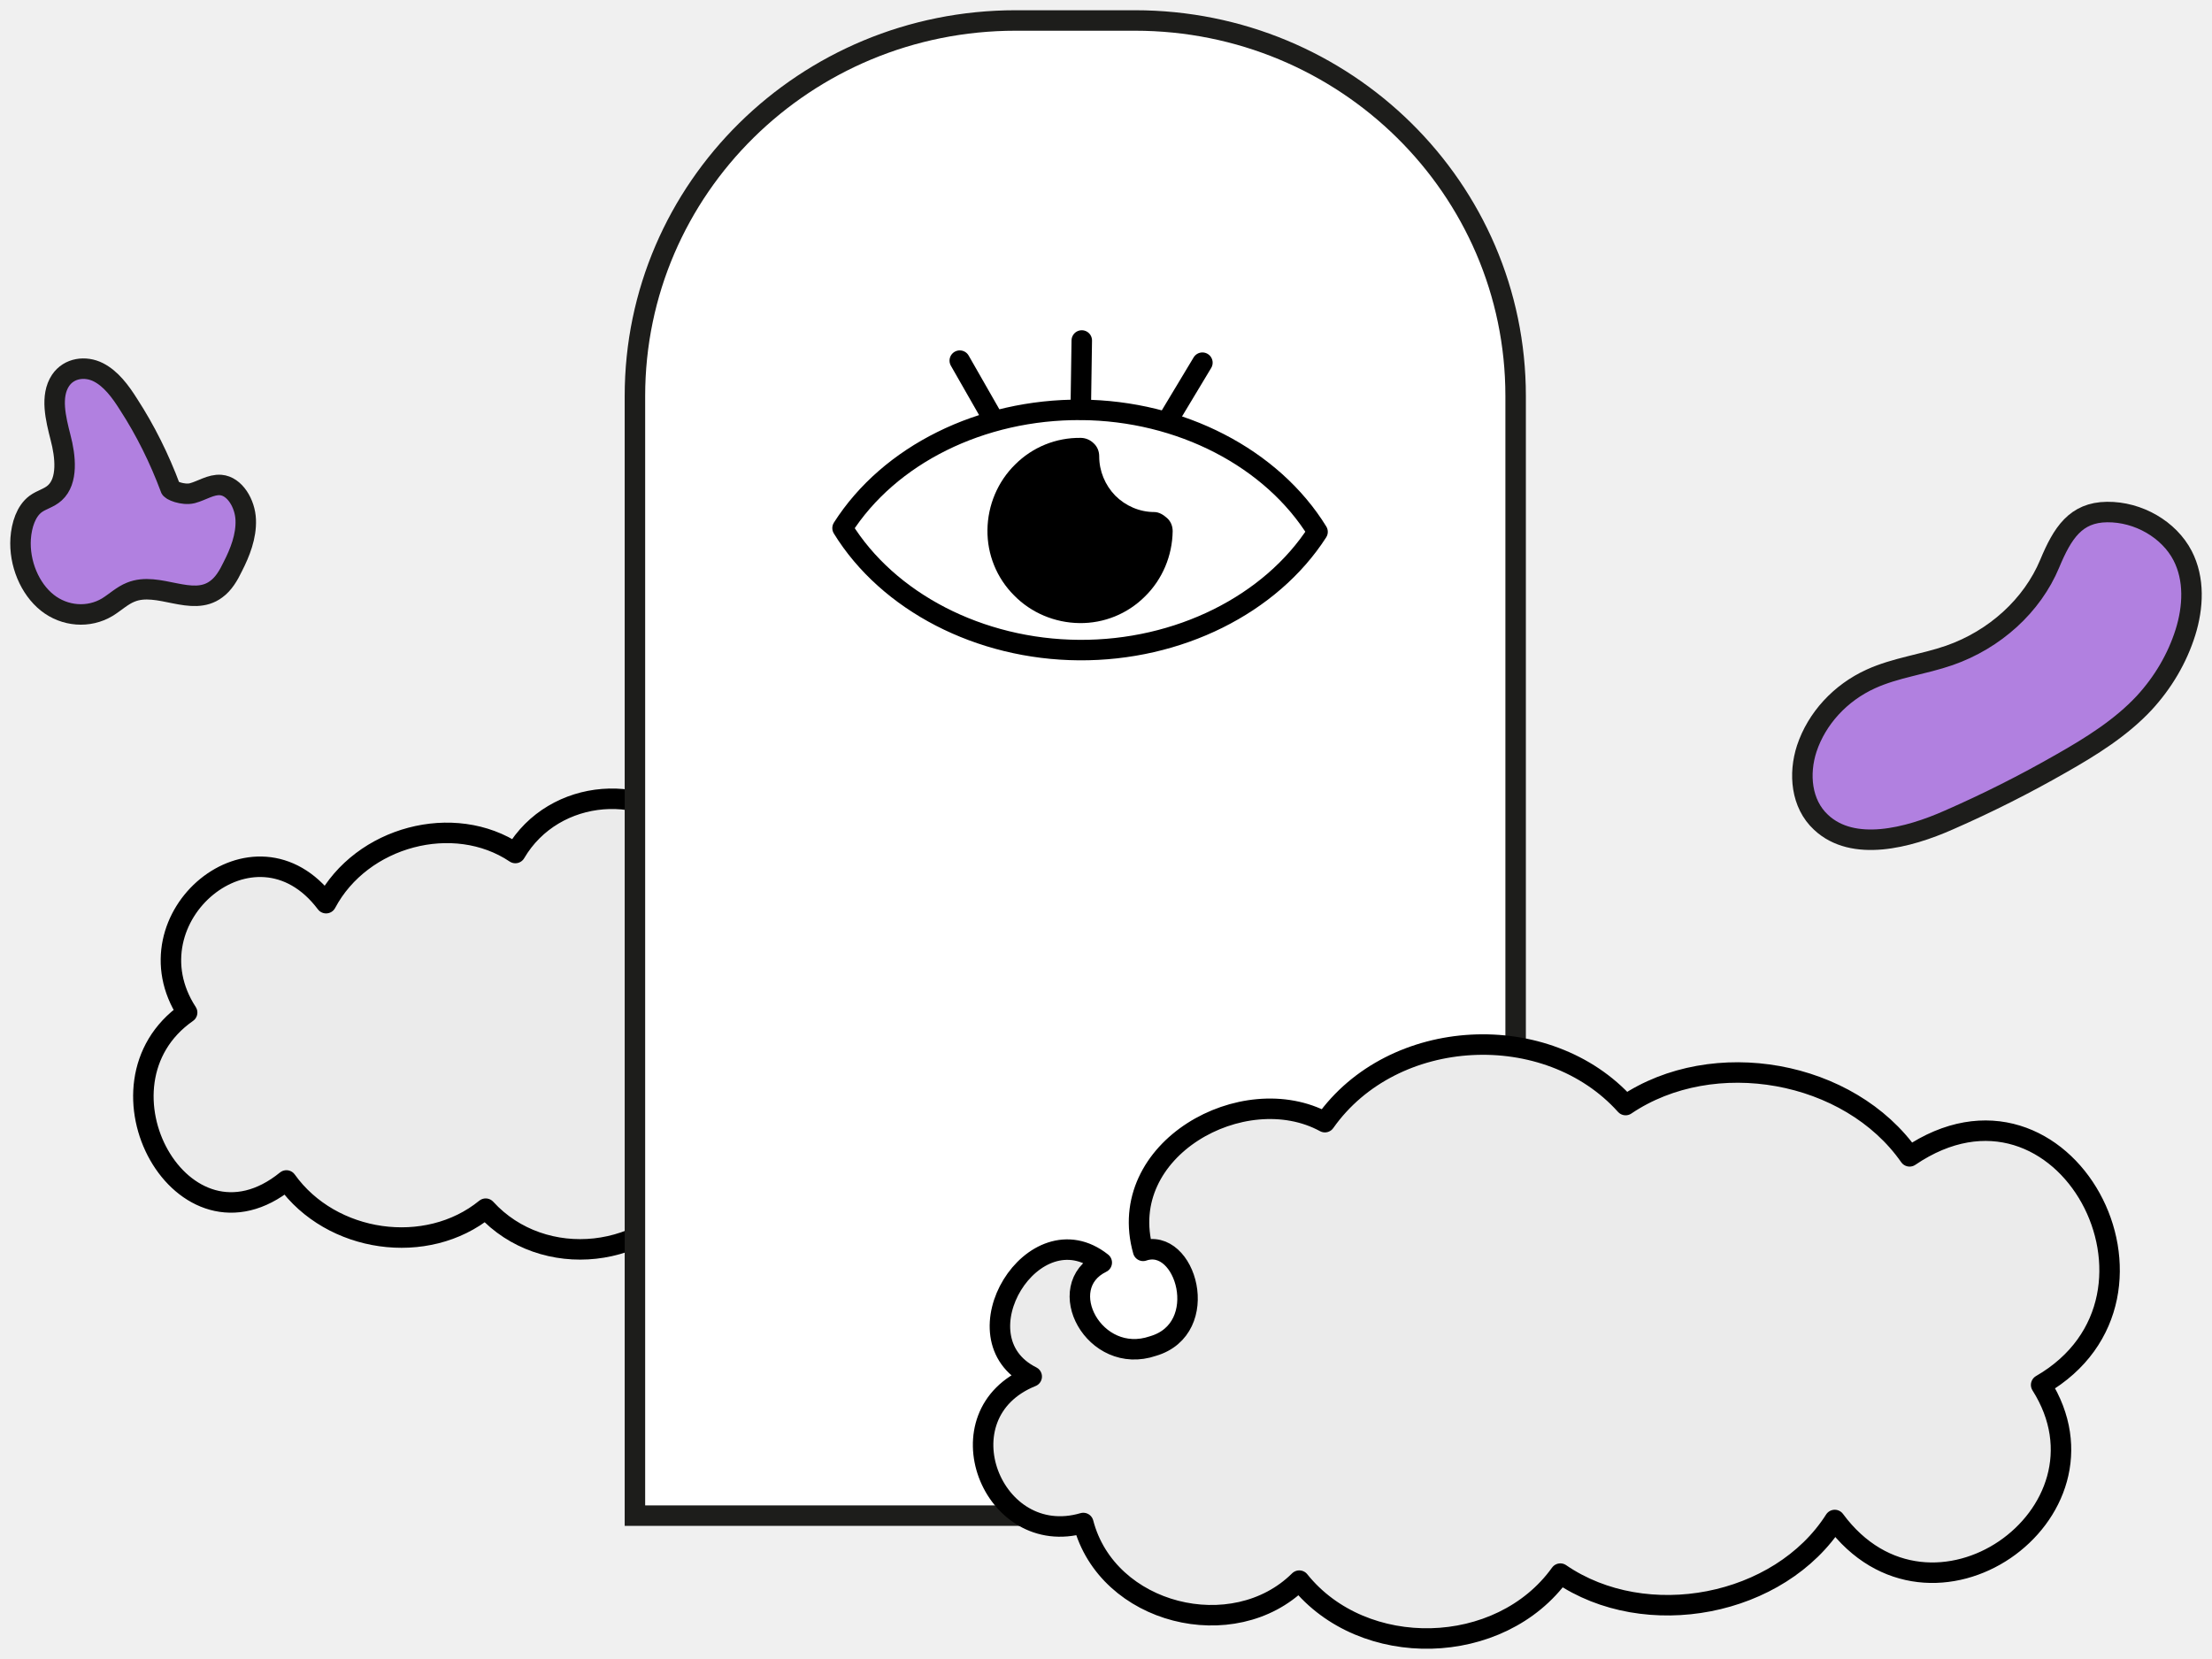
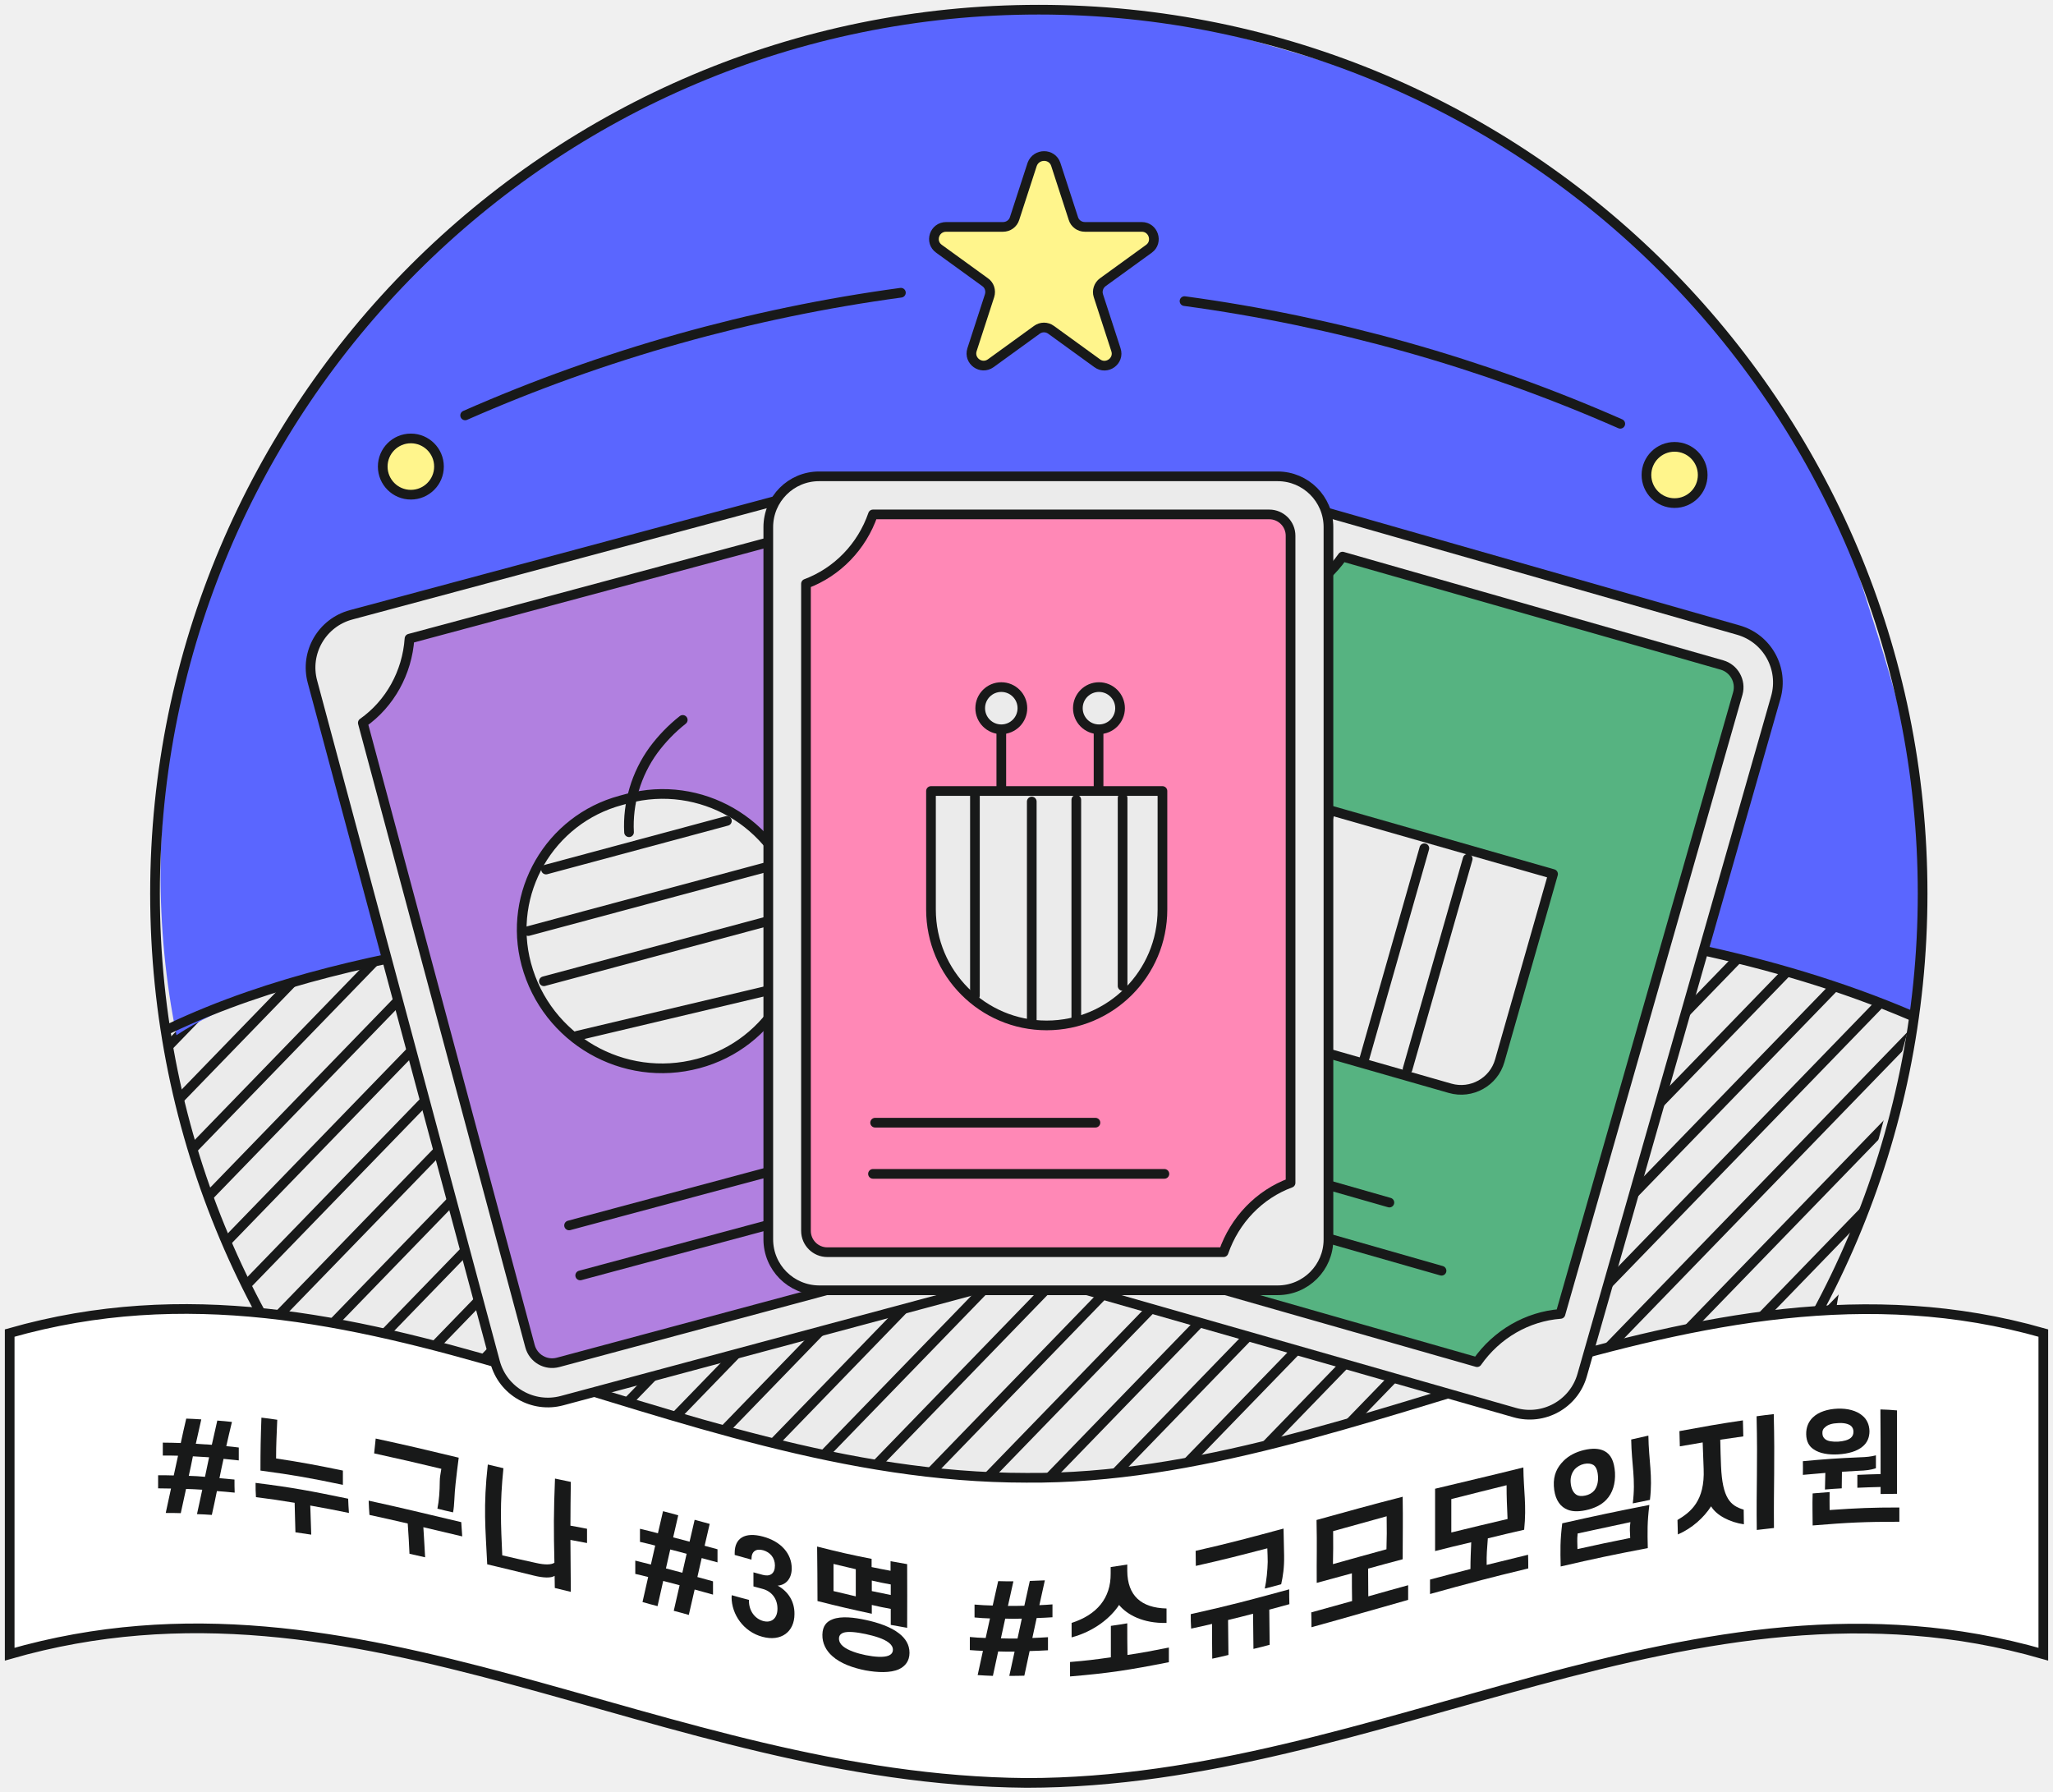
- <svg xmlns="http://www.w3.org/2000/svg" width="108" height="81" viewBox="0 0 108 81" fill="none">
-   <path d="M8.319 23.826C7.778 22.381 7.098 21.009 6.279 19.747C5.877 19.106 5.413 18.484 4.795 18.173C4.176 17.863 3.373 17.954 2.955 18.576C2.445 19.344 2.723 20.442 2.955 21.356C3.202 22.289 3.326 23.478 2.677 24.064C2.399 24.32 2.028 24.393 1.734 24.612C1.27 24.96 1.054 25.637 1.008 26.295C0.93 27.503 1.456 28.746 2.306 29.423C3.156 30.1 4.331 30.192 5.243 29.643C5.629 29.405 5.969 29.076 6.387 28.911C7.732 28.362 9.37 29.661 10.56 28.765C10.916 28.509 11.163 28.088 11.364 27.667C11.72 26.972 12.029 26.186 11.998 25.381C11.967 24.576 11.457 23.734 10.777 23.68C10.297 23.643 9.865 23.954 9.386 24.082C8.937 24.192 8.303 23.936 8.319 23.826Z" fill="#B180E0" stroke="#1D1D1B" stroke-miterlimit="10" />
-   <path d="M41.27 52.26C43.677 54.131 46.152 49.216 43.459 47.941C46.556 46.393 44.519 41.495 41.456 42.651C40.479 39.318 36.136 38.399 34.016 40.916C31.71 38.093 27.047 38.433 25.162 41.648C22.166 39.641 17.655 40.831 15.921 44.097C12.437 39.471 6.124 44.811 9.137 49.437C4.088 52.958 8.919 61.751 13.985 57.635C16.173 60.696 20.836 61.359 23.714 59.013C26.508 62.074 31.76 61.53 33.915 57.856C36.759 59.353 41.018 56.478 39.873 52.788C38.443 53.4 37.382 50.049 39.368 49.301C41.355 48.434 42.92 51.274 41.27 52.26Z" fill="#EBEBEB" stroke="black" stroke-miterlimit="10" stroke-linecap="round" stroke-linejoin="round" />
-   <path d="M31 73.983V19.333C31 9.202 39.317 1 49.59 1H55.41C65.683 1 74 9.202 74 19.333V74H31V73.983Z" fill="white" stroke="#1D1D1B" stroke-miterlimit="10" />
-   <path d="M100.077 27.517C99.225 29.566 97.398 31.227 95.172 32.002C93.919 32.437 92.545 32.599 91.345 33.147C89.849 33.825 88.701 35.083 88.214 36.551C87.814 37.777 87.936 39.245 88.91 40.148C90.475 41.617 93.154 40.923 95.154 40.035C97.033 39.213 98.859 38.293 100.633 37.277C102.112 36.438 103.556 35.535 104.686 34.325C105.608 33.325 106.304 32.147 106.704 30.872C107.086 29.646 107.156 28.275 106.565 27.13C105.904 25.855 104.408 24.984 102.877 25C101.347 25.016 100.703 26.017 100.077 27.517Z" fill="#B180E0" stroke="#1D1D1B" stroke-miterlimit="10" />
-   <path d="M52.683 31.74C47.828 31.707 43.356 29.388 41.137 25.784C43.423 22.197 47.911 19.977 52.783 20.011C57.639 20.044 62.11 22.363 64.329 25.967C62.044 29.521 57.539 31.774 52.683 31.74Z" stroke="black" stroke-miterlimit="10" stroke-linecap="round" stroke-linejoin="round" />
-   <path d="M56.354 25C55.636 25 54.952 24.699 54.452 24.199C53.951 23.681 53.668 22.997 53.668 22.28C53.668 22.046 53.584 21.813 53.401 21.646C53.234 21.479 53 21.379 52.767 21.379C51.565 21.362 50.414 21.829 49.563 22.68C48.712 23.515 48.228 24.666 48.212 25.867C48.195 27.069 48.662 28.22 49.513 29.071C50.347 29.922 51.499 30.406 52.7 30.422C53.901 30.439 55.053 29.972 55.903 29.121C56.754 28.287 57.238 27.135 57.255 25.934C57.255 25.7 57.172 25.467 56.988 25.3C56.804 25.133 56.587 25 56.354 25Z" fill="black" />
-   <path d="M52.817 16.624L52.767 19.994" stroke="black" stroke-miterlimit="10" stroke-linecap="round" stroke-linejoin="round" />
-   <path d="M46.86 17.608L48.529 20.528" stroke="black" stroke-miterlimit="10" stroke-linecap="round" stroke-linejoin="round" />
-   <path d="M58.707 17.708L56.971 20.595" stroke="black" stroke-miterlimit="10" stroke-linecap="round" stroke-linejoin="round" />
-   <path d="M53.793 61.645C50.473 59.011 46.602 65.327 50.373 67.209C45.834 69.042 48.437 75.669 52.892 74.36C54.06 78.844 60.233 80.349 63.437 77.174C66.556 81.069 73.247 80.922 76.183 76.831C80.355 79.694 86.895 78.434 89.581 74.213C94.269 80.562 103.663 73.934 99.658 67.618C107.133 63.298 100.776 51.336 93.235 56.458C90.298 52.252 83.658 51.058 79.37 53.954C75.566 49.716 68.008 50.076 64.688 54.789C60.717 52.629 54.41 56.114 55.812 61.072C57.897 60.352 59.199 64.869 56.295 65.72C53.426 66.702 51.374 62.823 53.793 61.645Z" fill="#EBEBEB" stroke="black" stroke-miterlimit="10" stroke-linecap="round" stroke-linejoin="round" />
+ <svg xmlns="http://www.w3.org/2000/svg" width="212" height="185" viewBox="0 0 212 185" fill="none">
+   <path d="M107.271 183.53C157.676 183.53 198.536 142.669 198.536 92.265C198.536 41.861 157.676 1 107.271 1C56.867 1 16.007 41.861 16.007 92.265C16.007 142.669 56.867 183.53 107.271 183.53Z" fill="#EBEBEB" />
+   <mask id="mask0_393_22321" style="mask-type:luminance" maskUnits="userSpaceOnUse" x="16" y="96" width="182" height="70">
+     <path d="M17.78 109.832C20.564 125.988 29.075 141.094 41.418 151.864C44.081 154.184 46.925 156.322 50.031 157.955C54.407 160.275 59.248 158.742 64.088 159.67C73.427 161.465 82.987 164.732 92.486 165.156C103.7 165.64 114.934 166.124 125.967 164.793C144.865 162.534 162.957 155.071 179.032 148.557C182.662 147.629 186.696 146.378 188.39 143.051C189.479 140.892 189.278 138.351 189.52 135.951C189.721 133.934 190.225 131.958 190.75 129.981C192.868 121.893 194.965 113.805 197.204 105.718C194.421 102.955 190.528 101.644 186.736 100.635C147.77 90.308 106.564 101.422 66.267 99.849C62.535 99.707 58.824 99.445 55.174 98.719C52.935 98.275 50.716 97.63 48.417 97.509C45.533 97.347 42.669 98.013 39.865 98.719C32.1 100.696 24.436 103.035 16.893 105.778C17.215 107.311 17.619 108.844 17.78 109.832Z" fill="white" />
+   </mask>
+   <g mask="url(#mask0_393_22321)">
+     <path d="M237.522 85.206L174.232 150.513" stroke="#181919" stroke-miterlimit="10" stroke-linecap="round" stroke-linejoin="round" />
+     <path d="M230.927 85.407L167.636 150.715" stroke="#181919" stroke-miterlimit="10" stroke-linecap="round" stroke-linejoin="round" />
+     <path d="M224.352 85.629L161.061 150.917" stroke="#181919" stroke-miterlimit="10" stroke-linecap="round" stroke-linejoin="round" />
+     <path d="M217.756 85.831L154.466 151.138" stroke="#181919" stroke-miterlimit="10" stroke-linecap="round" stroke-linejoin="round" />
+     <path d="M211.161 86.033L147.871 151.34" stroke="#181919" stroke-miterlimit="10" stroke-linecap="round" stroke-linejoin="round" />
+     <path d="M204.586 86.255L141.295 151.542" stroke="#181919" stroke-miterlimit="10" stroke-linecap="round" stroke-linejoin="round" />
+     <path d="M197.991 86.456L134.7 151.764" stroke="#181919" stroke-miterlimit="10" stroke-linecap="round" stroke-linejoin="round" />
+     <path d="M191.395 86.658L128.105 151.965" stroke="#181919" stroke-miterlimit="10" stroke-linecap="round" stroke-linejoin="round" />
+     <path d="M184.8 86.88L121.51 152.167" stroke="#181919" stroke-miterlimit="10" stroke-linecap="round" stroke-linejoin="round" />
+     <path d="M178.225 87.082L114.934 152.389" stroke="#181919" stroke-miterlimit="10" stroke-linecap="round" stroke-linejoin="round" />
+     <path d="M171.63 87.283L108.339 152.591" stroke="#181919" stroke-miterlimit="10" stroke-linecap="round" stroke-linejoin="round" />
+     <path d="M165.035 87.505L101.744 152.792" stroke="#181919" stroke-miterlimit="10" stroke-linecap="round" stroke-linejoin="round" />
+     <path d="M158.46 87.707L95.169 153.014" stroke="#181919" stroke-miterlimit="10" stroke-linecap="round" stroke-linejoin="round" />
+     <path d="M151.864 87.908L88.574 153.216" stroke="#181919" stroke-miterlimit="10" stroke-linecap="round" stroke-linejoin="round" />
+     <path d="M145.269 88.13L81.978 153.417" stroke="#181919" stroke-miterlimit="10" stroke-linecap="round" stroke-linejoin="round" />
+     <path d="M138.694 88.332L75.403 153.639" stroke="#181919" stroke-miterlimit="10" stroke-linecap="round" stroke-linejoin="round" />
+     <path d="M132.099 88.534L68.808 153.841" stroke="#181919" stroke-miterlimit="10" stroke-linecap="round" stroke-linejoin="round" />
+     <path d="M125.503 88.755L62.213 154.043" stroke="#181919" stroke-miterlimit="10" stroke-linecap="round" stroke-linejoin="round" />
+     <path d="M118.908 88.957L55.617 154.264" stroke="#181919" stroke-miterlimit="10" stroke-linecap="round" stroke-linejoin="round" />
+     <path d="M112.333 89.159L49.042 154.466" stroke="#181919" stroke-miterlimit="10" stroke-linecap="round" stroke-linejoin="round" />
+     <path d="M105.737 89.381L42.447 154.668" stroke="#181919" stroke-miterlimit="10" stroke-linecap="round" stroke-linejoin="round" />
+     <path d="M99.142 89.582L35.852 154.89" stroke="#181919" stroke-miterlimit="10" stroke-linecap="round" stroke-linejoin="round" />
+     <path d="M92.567 89.784L29.277 155.091" stroke="#181919" stroke-miterlimit="10" stroke-linecap="round" stroke-linejoin="round" />
+     <path d="M85.972 90.006L22.681 155.293" stroke="#181919" stroke-miterlimit="10" stroke-linecap="round" stroke-linejoin="round" />
+     <path d="M79.377 90.208L16.086 155.515" stroke="#181919" stroke-miterlimit="10" stroke-linecap="round" stroke-linejoin="round" />
+     <path d="M72.802 90.409L9.491 155.717" stroke="#181919" stroke-miterlimit="10" stroke-linecap="round" stroke-linejoin="round" />
+     <path d="M66.207 90.631L2.916 155.918" stroke="#181919" stroke-miterlimit="10" stroke-linecap="round" stroke-linejoin="round" />
+     <path d="M59.611 90.833L-3.679 156.14" stroke="#181919" stroke-miterlimit="10" stroke-linecap="round" stroke-linejoin="round" />
+     <path d="M53.016 91.035L-10.275 156.342" stroke="#181919" stroke-miterlimit="10" stroke-linecap="round" stroke-linejoin="round" />
+     <path d="M46.441 91.257L-16.85 156.544" stroke="#181919" stroke-miterlimit="10" stroke-linecap="round" stroke-linejoin="round" />
+     <path d="M39.845 91.458L-23.445 156.765" stroke="#181919" stroke-miterlimit="10" stroke-linecap="round" stroke-linejoin="round" />
+     <path d="M33.25 91.66L-30.041 156.967" stroke="#181919" stroke-miterlimit="10" stroke-linecap="round" stroke-linejoin="round" />
+   </g>
+   <path d="M197.688 104.75C177.217 97.993 157.31 91.599 135.931 90.389C125.766 89.804 115.58 90.55 105.435 91.297C81.313 93.052 57.03 94.847 33.613 100.837C28.248 102.208 22.843 103.842 18.224 106.887C13.707 84.621 18.608 60.398 31.435 41.338C44.263 22.278 64.855 7.615 87.747 3.279C100.131 0.274 113.22 0.254 125.624 3.219C128.246 3.844 130.828 4.61 133.43 5.357C136.133 6.143 138.855 6.95 141.497 7.918C148.274 10.419 154.587 14.09 160.557 18.164C165.378 21.451 170.037 25.041 173.949 29.358C177.842 33.633 180.928 38.555 184.014 43.456C186.232 46.985 188.451 50.515 190.085 54.347C191.033 56.566 191.779 58.885 192.505 61.184C196.115 72.459 199.786 84.117 198.536 95.875C198.112 99.788 198.092 101.361 197.688 105.052C197.588 103.842 197.608 104.487 197.688 104.75Z" fill="#5A66FF" />
+   <path d="M107.271 183.53C157.676 183.53 198.536 142.669 198.536 92.265C198.536 41.861 157.676 1 107.271 1C56.867 1 16.007 41.861 16.007 92.265C16.007 142.669 56.867 183.53 107.271 183.53Z" stroke="#181919" stroke-miterlimit="10" />
+   <path d="M17.498 106.202C28.066 101.2 39.643 98.8 51.2 96.984C84.378 91.74 118.242 90.873 151.642 94.403C167.253 96.057 182.944 98.699 197.385 104.871" stroke="#181919" stroke-miterlimit="10" stroke-linecap="round" stroke-linejoin="round" />
+   <path d="M211 137.645V170.803C174.817 160.396 142.587 184.095 106 184.095C68.123 183.792 37.203 160.396 1 170.803V137.645C37.244 127.298 68.728 152.59 106 152.59C140.953 152.873 174.756 127.298 211 137.645Z" fill="white" stroke="#181919" stroke-miterlimit="10" />
+   <path d="M51.12 140.63L32.262 70.382C31.456 67.376 33.251 64.29 36.256 63.484L81.192 51.423C84.218 50.616 87.304 52.391 88.11 55.416L106.968 125.665C107.775 128.67 105.98 131.756 102.975 132.563L58.038 144.624C55.033 145.43 51.927 143.656 51.12 140.63Z" fill="#EBEBEB" stroke="#181919" stroke-miterlimit="10" stroke-linecap="round" stroke-linejoin="round" />
+   <path d="M101.805 121.409L84.54 57.05C84.198 55.779 82.907 55.033 81.636 55.376L42.286 65.944C42.044 69.454 40.269 72.661 37.466 74.637L54.73 138.997C55.073 140.267 56.364 141.013 57.635 140.671L96.985 130.102C97.227 126.613 99.002 123.406 101.805 121.409Z" fill="#B180E0" stroke="#181919" stroke-miterlimit="10" stroke-linecap="round" stroke-linejoin="round" />
+   <path d="M58.764 126.532L80.728 120.643" stroke="#181919" stroke-miterlimit="10" stroke-linecap="round" stroke-linejoin="round" />
+   <path d="M59.914 131.695L88.977 123.89" stroke="#181919" stroke-miterlimit="10" stroke-linecap="round" stroke-linejoin="round" />
+   <path d="M72.116 109.812C64.371 111.889 56.425 107.291 54.347 99.566C52.37 92.204 56.747 84.621 64.109 82.644L64.774 82.463C72.318 80.446 80.083 84.923 82.12 92.466C84.137 100.03 79.659 107.795 72.116 109.812Z" fill="#EBEBEB" stroke="#181919" stroke-miterlimit="10" stroke-linecap="round" stroke-linejoin="round" />
+   <path d="M59.591 106.948L80.87 101.906" stroke="#181919" stroke-miterlimit="10" stroke-linecap="round" stroke-linejoin="round" />
+   <path d="M56.163 101.321L82.019 94.383" stroke="#181919" stroke-miterlimit="10" stroke-linecap="round" stroke-linejoin="round" />
+   <path d="M54.549 96.137L80.385 89.199" stroke="#181919" stroke-miterlimit="10" stroke-linecap="round" stroke-linejoin="round" />
+   <path d="M56.384 89.784L75.061 84.762" stroke="#181919" stroke-miterlimit="10" stroke-linecap="round" stroke-linejoin="round" />
+   <path d="M64.956 85.932C64.795 82.947 65.702 79.901 67.477 77.461C68.344 76.291 69.353 75.242 70.503 74.335" stroke="#181919" stroke-miterlimit="10" stroke-linecap="round" stroke-linejoin="round" />
+   <path d="M107.794 126.088L127.782 56.142C128.629 53.137 131.775 51.402 134.76 52.27L179.495 65.057C182.5 65.904 184.235 69.03 183.368 72.035L163.38 141.982C162.533 144.987 159.387 146.721 156.402 145.854L111.667 133.067C108.662 132.22 106.927 129.094 107.794 126.088Z" fill="#EBEBEB" stroke="#181919" stroke-miterlimit="10" stroke-linecap="round" stroke-linejoin="round" />
+   <path d="M177.821 68.667L138.633 57.473C136.616 60.358 133.449 62.193 130.02 62.455L111.707 126.532C111.344 127.783 112.07 129.094 113.341 129.457L152.529 140.65C154.546 137.766 157.712 135.931 161.141 135.669L179.455 71.592C179.798 70.341 179.071 69.03 177.821 68.667Z" fill="#56B381" stroke="#181919" stroke-miterlimit="10" stroke-linecap="round" stroke-linejoin="round" />
+   <path d="M131.876 102.954L137.382 83.673L160.375 90.248L154.869 109.53C154.244 111.728 151.944 112.999 149.746 112.373L134.74 108.077C132.522 107.452 131.251 105.153 131.876 102.954Z" fill="#EBEBEB" stroke="#181919" stroke-miterlimit="10" stroke-linecap="round" stroke-linejoin="round" />
+   <path d="M147.083 87.586L140.892 109.308" stroke="#181919" stroke-miterlimit="10" stroke-linecap="round" stroke-linejoin="round" />
+   <path d="M151.561 88.675L145.349 110.397" stroke="#181919" stroke-miterlimit="10" stroke-linecap="round" stroke-linejoin="round" />
+   <path d="M121.61 117.92L143.473 124.172" stroke="#181919" stroke-miterlimit="10" stroke-linecap="round" stroke-linejoin="round" />
+   <path d="M119.936 122.942L148.858 131.211" stroke="#181919" stroke-miterlimit="10" stroke-linecap="round" stroke-linejoin="round" />
+   <path d="M79.336 127.964V54.428C79.336 51.544 81.676 49.184 84.58 49.184H131.937C134.821 49.184 137.181 51.523 137.181 54.428V127.984C137.181 130.868 134.841 133.228 131.937 133.228H84.58C81.676 133.208 79.336 130.868 79.336 127.964Z" fill="#EBEBEB" stroke="#181919" stroke-miterlimit="10" stroke-linecap="round" stroke-linejoin="round" />
+   <path d="M133.268 122.135V55.315C133.268 54.105 132.28 53.117 131.07 53.117H90.147C88.997 56.445 86.456 59.067 83.229 60.277V127.097C83.229 128.307 84.217 129.295 85.427 129.295H126.35C127.5 125.967 130.041 123.325 133.268 122.135Z" fill="#FF88B6" stroke="#181919" stroke-miterlimit="10" stroke-linecap="round" stroke-linejoin="round" />
+   <path d="M96.137 93.919V81.676H120.038V93.919C120.038 100.514 114.693 105.879 108.077 105.879C101.482 105.879 96.137 100.514 96.137 93.919Z" fill="#EBEBEB" stroke="#181919" stroke-miterlimit="10" stroke-linecap="round" stroke-linejoin="round" />
+   <path d="M100.675 82.039V102.793" stroke="#181919" stroke-miterlimit="10" stroke-linecap="round" stroke-linejoin="round" />
+   <path d="M106.544 82.765V105.375" stroke="#181919" stroke-miterlimit="10" stroke-linecap="round" stroke-linejoin="round" />
+   <path d="M111.143 82.584V105.193" stroke="#181919" stroke-miterlimit="10" stroke-linecap="round" stroke-linejoin="round" />
+   <path d="M115.923 82.402V101.805" stroke="#181919" stroke-miterlimit="10" stroke-linecap="round" stroke-linejoin="round" />
+   <path d="M103.398 75.343V81.192" stroke="#181919" stroke-miterlimit="10" stroke-linecap="round" stroke-linejoin="round" />
+   <path d="M113.442 75.343V81.192" stroke="#181919" stroke-miterlimit="10" stroke-linecap="round" stroke-linejoin="round" />
+   <path d="M103.398 75.303C104.601 75.303 105.576 74.328 105.576 73.124C105.576 71.921 104.601 70.946 103.398 70.946C102.195 70.946 101.22 71.921 101.22 73.124C101.22 74.328 102.195 75.303 103.398 75.303Z" fill="#EBEBEB" stroke="#181919" stroke-miterlimit="10" stroke-linecap="round" stroke-linejoin="round" />
+   <path d="M113.483 75.303C114.686 75.303 115.661 74.328 115.661 73.124C115.661 71.921 114.686 70.946 113.483 70.946C112.28 70.946 111.304 71.921 111.304 73.124C111.304 74.328 112.28 75.303 113.483 75.303Z" fill="#EBEBEB" stroke="#181919" stroke-miterlimit="10" stroke-linecap="round" stroke-linejoin="round" />
+   <path d="M90.368 115.923H113.119" stroke="#181919" stroke-miterlimit="10" stroke-linecap="round" stroke-linejoin="round" />
+   <path d="M90.147 121.208H120.239" stroke="#181919" stroke-miterlimit="10" stroke-linecap="round" stroke-linejoin="round" />
+   <path d="M109.024 16.974L110.84 22.561C111.001 23.085 111.485 23.428 112.03 23.428H117.899C119.109 23.428 119.613 24.981 118.645 25.687L113.885 29.136C113.441 29.459 113.26 30.023 113.421 30.527L115.236 36.114C115.62 37.264 114.289 38.232 113.3 37.506L108.54 34.057C108.097 33.734 107.512 33.734 107.068 34.057L102.308 37.506C101.32 38.212 100.009 37.264 100.372 36.114L102.187 30.527C102.348 30.003 102.167 29.438 101.723 29.136L96.963 25.687C95.975 24.981 96.479 23.428 97.71 23.428H103.579C104.123 23.428 104.607 23.085 104.769 22.561L106.584 16.974C107.008 15.824 108.641 15.824 109.024 16.974Z" fill="#FFF58C" stroke="#181919" stroke-miterlimit="10" stroke-linecap="round" stroke-linejoin="round" />
+   <path d="M48.033 42.891C62.333 36.598 77.54 32.322 93.03 30.225" stroke="#181919" stroke-miterlimit="10" stroke-linecap="round" stroke-linejoin="round" />
+   <path d="M42.426 51.08C44.03 51.08 45.331 49.779 45.331 48.175C45.331 46.571 44.03 45.271 42.426 45.271C40.822 45.271 39.522 46.571 39.522 48.175C39.522 49.779 40.822 51.08 42.426 51.08Z" fill="#FFF58C" stroke="#181919" stroke-miterlimit="10" stroke-linecap="round" stroke-linejoin="round" />
+   <path d="M167.315 43.758C153.015 37.466 137.807 33.19 122.318 31.092" stroke="#181919" stroke-miterlimit="10" stroke-linecap="round" stroke-linejoin="round" />
+   <path d="M172.922 51.947C174.526 51.947 175.827 50.647 175.827 49.043C175.827 47.439 174.526 46.138 172.922 46.138C171.318 46.138 170.018 47.439 170.018 49.043C170.018 50.647 171.318 51.947 172.922 51.947Z" fill="#FFF58C" stroke="#181919" stroke-miterlimit="10" stroke-linecap="round" stroke-linejoin="round" />
+   <path d="M20.886 153.821C20.22 153.78 19.877 153.76 19.212 153.74C18.99 154.749 18.889 155.233 18.667 156.241C18.042 156.221 17.739 156.221 17.114 156.221C17.336 155.212 17.437 154.708 17.659 153.7C17.134 153.7 16.852 153.68 16.328 153.68C16.328 153.135 16.328 152.873 16.328 152.328C16.973 152.328 17.296 152.328 17.941 152.348C18.123 151.542 18.203 151.138 18.385 150.311C17.76 150.291 17.437 150.291 16.812 150.291C16.812 149.747 16.812 149.484 16.812 148.96C17.558 148.96 17.921 148.98 18.667 149C18.889 147.992 18.99 147.488 19.232 146.479C19.857 146.499 20.16 146.52 20.785 146.56C20.563 147.568 20.442 148.073 20.22 149.081C20.886 149.121 21.209 149.142 21.874 149.182C22.096 148.194 22.217 147.689 22.439 146.681C23.044 146.721 23.346 146.762 23.951 146.822C23.709 147.831 23.588 148.335 23.367 149.323C23.891 149.363 24.133 149.404 24.657 149.464C24.657 149.989 24.657 150.271 24.657 150.795C24.032 150.735 23.709 150.695 23.084 150.634C22.903 151.441 22.822 151.844 22.661 152.631C23.286 152.691 23.588 152.711 24.214 152.772C24.214 153.317 24.214 153.579 24.234 154.123C23.508 154.043 23.125 154.022 22.398 153.962C22.197 154.95 22.096 155.434 21.874 156.423C21.269 156.382 20.946 156.362 20.341 156.342C20.563 155.293 20.684 154.809 20.886 153.821ZM19.494 152.389C20.16 152.409 20.503 152.429 21.168 152.49C21.329 151.683 21.43 151.279 21.592 150.473C20.926 150.432 20.604 150.412 19.918 150.372C19.756 151.179 19.676 151.582 19.494 152.389Z" fill="#181919" />
+   <path d="M26.392 153.115C30.265 153.599 32.14 153.962 35.952 154.749C35.972 155.334 35.992 155.636 36.033 156.221C34.44 155.898 33.633 155.737 32.039 155.455C32.08 156.725 32.1 157.27 32.14 158.46C31.495 158.359 31.172 158.319 30.507 158.218C30.466 157.008 30.466 156.463 30.426 155.172C28.832 154.91 28.026 154.789 26.432 154.587C26.392 154.002 26.392 153.72 26.392 153.115ZM28.51 150.594C31.293 151.017 32.665 151.28 35.408 151.844C35.408 152.429 35.408 152.732 35.408 153.317C32.019 152.611 30.345 152.308 26.896 151.844C26.896 149.686 26.916 148.577 26.997 146.378C27.663 146.459 27.985 146.499 28.631 146.6C28.57 148.214 28.51 149.021 28.51 150.594Z" fill="#181919" />
+   <path d="M38.07 154.95C41.862 155.777 43.758 156.261 47.63 157.169C47.67 157.754 47.691 158.056 47.731 158.641C46.117 158.258 45.311 158.076 43.717 157.693C43.798 159.065 43.838 159.589 43.899 160.799C43.253 160.658 42.931 160.577 42.285 160.436C42.225 159.226 42.205 158.702 42.104 157.31C40.531 156.947 39.724 156.766 38.151 156.423C38.11 155.838 38.09 155.555 38.07 154.95ZM45.573 151.663C42.789 150.997 41.398 150.674 38.635 150.069C38.695 149.464 38.736 149.162 38.796 148.537C42.225 149.283 43.939 149.686 47.368 150.513C47.227 151.582 47.166 152.127 47.045 153.196C46.904 154.365 46.944 155.374 46.783 156.16C46.138 156.019 45.815 155.939 45.169 155.777C45.331 154.991 45.411 153.922 45.411 153.014C45.411 152.51 45.492 152.207 45.573 151.663Z" fill="#181919" />
+   <path d="M55.072 162.675C53.156 162.211 52.208 161.969 50.312 161.525C50.131 157.814 49.889 155.575 50.373 151.219C51.018 151.38 51.341 151.441 51.986 151.602C51.603 155.333 51.724 157.37 51.865 160.598C53.257 160.92 53.963 161.082 55.355 161.384C56.242 161.586 56.908 161.586 57.251 161.364C57.17 157.915 57.17 156.181 57.311 152.671C57.956 152.812 58.299 152.873 58.945 153.014C58.925 154.829 58.904 155.737 58.904 157.532C59.59 157.653 59.933 157.713 60.619 157.855C60.619 158.439 60.619 158.742 60.619 159.327C59.953 159.206 59.61 159.145 58.904 159.004C58.925 161.162 58.925 162.231 58.945 164.369C58.279 164.208 57.956 164.127 57.291 163.966C57.291 163.462 57.271 163.22 57.271 162.715C56.908 162.957 56.101 162.937 55.072 162.675Z" fill="#181919" />
+   <path d="M70.179 163.683C69.493 163.502 69.171 163.421 68.485 163.24C68.263 164.208 68.142 164.773 67.9 165.842C67.275 165.68 66.972 165.599 66.347 165.418C66.589 164.369 66.71 163.804 66.932 162.836C66.407 162.695 66.125 162.635 65.601 162.514C65.601 161.969 65.601 161.687 65.601 161.142C66.246 161.303 66.569 161.384 67.214 161.546C67.396 160.759 67.476 160.376 67.658 159.589C67.033 159.428 66.71 159.347 66.085 159.206C66.085 158.661 66.085 158.399 66.085 157.855C66.831 158.036 67.194 158.117 67.94 158.318C68.162 157.35 68.263 156.927 68.465 156.039C69.09 156.201 69.412 156.281 70.038 156.463C69.836 157.35 69.735 157.774 69.513 158.742C70.179 158.924 70.522 159.004 71.208 159.186C71.429 158.218 71.53 157.814 71.732 156.927C72.357 157.088 72.66 157.189 73.285 157.35C73.083 158.238 72.983 158.641 72.761 159.609C73.285 159.75 73.567 159.831 74.092 159.972C74.092 160.517 74.092 160.779 74.092 161.324C73.446 161.142 73.103 161.061 72.458 160.88C72.277 161.667 72.196 162.05 72.014 162.836C72.66 163.018 72.982 163.099 73.628 163.28C73.628 163.825 73.628 164.107 73.628 164.652C72.861 164.45 72.498 164.329 71.732 164.127C71.51 165.095 71.369 165.68 71.127 166.749C70.502 166.568 70.199 166.487 69.574 166.326C69.816 165.236 69.957 164.652 70.179 163.683ZM68.767 161.949C69.453 162.13 69.796 162.211 70.461 162.393C70.643 161.606 70.724 161.223 70.905 160.436C70.219 160.255 69.876 160.154 69.211 159.992C69.029 160.759 68.949 161.162 68.767 161.949Z" fill="#181919" />
+   <path d="M75.564 164.712C76.27 164.914 76.633 165.015 77.339 165.196C77.339 165.236 77.339 165.257 77.339 165.297C77.339 166.326 77.944 167.132 78.791 167.374C79.638 167.616 80.284 167.132 80.284 166.104C80.284 165.055 79.659 164.309 78.771 164.067C78.388 163.966 78.186 163.905 77.803 163.804C77.803 163.22 77.803 162.937 77.803 162.352C78.186 162.453 78.388 162.514 78.771 162.615C79.517 162.816 80.022 162.493 80.022 161.646C80.022 160.84 79.517 160.275 78.812 160.073C78.085 159.872 77.601 160.174 77.601 160.961C77.601 161.001 77.601 161.021 77.601 161.041C76.916 160.84 76.553 160.759 75.867 160.557C75.867 160.477 75.867 160.416 75.867 160.335C75.867 158.823 76.916 158.157 78.791 158.661C80.667 159.166 81.756 160.436 81.756 161.949C81.756 162.978 81.171 163.663 80.304 163.724C81.393 164.329 82.059 165.358 82.039 166.668C82.039 168.504 80.647 169.532 78.731 169.008C76.815 168.504 75.544 166.729 75.544 164.894C75.564 164.833 75.564 164.793 75.564 164.712Z" fill="#181919" />
+   <path d="M84.378 159.69C86.617 160.255 87.746 160.517 90.005 160.961C90.005 161.303 90.005 161.465 90.005 161.808C90.792 161.969 91.175 162.05 91.962 162.191C91.962 161.788 91.962 161.606 91.962 161.203C92.647 161.324 92.99 161.384 93.676 161.505C93.676 164.107 93.696 165.418 93.676 168.08C92.99 167.959 92.647 167.899 91.982 167.778C91.982 167.112 91.982 166.789 91.982 166.124C91.195 165.983 90.812 165.902 90.025 165.72C90.025 166.084 90.025 166.265 90.025 166.628C87.787 166.144 86.657 165.882 84.418 165.317C84.418 162.998 84.398 161.868 84.378 159.69ZM84.923 168.786C84.943 167.899 85.346 167.435 85.992 167.193C86.899 166.85 88.21 167.011 89.42 167.273C90.651 167.536 91.982 167.979 92.849 168.665C93.494 169.169 93.918 169.815 93.918 170.662C93.918 171.509 93.474 172.054 92.829 172.356C91.941 172.759 90.61 172.699 89.38 172.477C88.15 172.235 86.819 171.791 85.951 171.005C85.306 170.44 84.902 169.674 84.923 168.786ZM86.072 161.485C86.072 162.574 86.072 163.139 86.072 164.288C86.98 164.51 87.444 164.611 88.371 164.833C88.371 163.683 88.371 163.119 88.371 162.03C87.444 161.808 86.98 161.707 86.072 161.485ZM86.637 169.19C86.637 169.492 86.778 169.754 87.04 169.976C87.565 170.42 88.513 170.722 89.4 170.904C90.308 171.085 91.256 171.166 91.78 170.944C92.042 170.823 92.204 170.642 92.204 170.339C92.204 170.057 92.042 169.815 91.78 169.613C91.236 169.19 90.308 168.927 89.4 168.726C88.513 168.544 87.565 168.403 87.04 168.605C86.778 168.726 86.637 168.907 86.637 169.19ZM90.025 163.199C90.025 163.623 90.025 163.845 90.025 164.288C90.812 164.45 91.195 164.531 91.982 164.692C91.982 164.248 91.982 164.026 91.982 163.603C91.195 163.462 90.792 163.381 90.025 163.199Z" fill="#181919" />
+   <path d="M104.769 170.541C104.083 170.541 103.761 170.541 103.075 170.521C102.853 171.529 102.752 172.033 102.53 173.042C101.905 173.022 101.582 173.002 100.957 172.961C101.179 171.953 101.28 171.449 101.502 170.46C100.957 170.44 100.695 170.42 100.15 170.38C100.15 169.835 100.15 169.573 100.15 169.028C100.796 169.089 101.118 169.109 101.784 169.129C101.965 168.322 102.046 167.919 102.228 167.112C101.602 167.092 101.28 167.072 100.634 167.011C100.634 166.467 100.634 166.205 100.634 165.68C101.381 165.741 101.764 165.761 102.51 165.781C102.732 164.773 102.853 164.268 103.075 163.26C103.7 163.28 104.023 163.28 104.648 163.28C104.426 164.289 104.305 164.813 104.083 165.821C104.769 165.821 105.092 165.821 105.777 165.801C105.999 164.773 106.12 164.268 106.342 163.24C106.967 163.22 107.27 163.199 107.895 163.179C107.673 164.208 107.552 164.732 107.33 165.741C107.875 165.721 108.137 165.7 108.682 165.66C108.682 166.184 108.682 166.467 108.682 166.991C108.016 167.032 107.693 167.052 107.048 167.072C106.867 167.899 106.786 168.302 106.604 169.129C107.25 169.109 107.572 169.089 108.218 169.048C108.218 169.593 108.218 169.855 108.218 170.4C107.451 170.44 107.068 170.46 106.322 170.48C106.1 171.489 105.999 172.013 105.777 173.022C105.152 173.042 104.85 173.042 104.224 173.042C104.446 172.054 104.547 171.549 104.769 170.541ZM103.357 169.169C104.043 169.19 104.386 169.19 105.072 169.19C105.253 168.363 105.334 167.959 105.515 167.132C104.829 167.153 104.487 167.153 103.801 167.132C103.619 167.959 103.539 168.363 103.357 169.169Z" fill="#181919" />
+   <path d="M110.497 171.61C112.191 171.469 113.018 171.368 114.712 171.126C114.712 169.815 114.712 169.169 114.712 167.879C115.398 167.778 115.721 167.737 116.406 167.616C116.406 168.927 116.406 169.573 116.427 170.884C118.141 170.622 118.988 170.46 120.702 170.117C120.702 170.722 120.702 171.025 120.702 171.63C116.608 172.437 114.571 172.759 110.497 173.102C110.497 172.497 110.497 172.195 110.497 171.61ZM115.559 165.72C114.732 166.991 113.058 168.423 110.658 169.069C110.658 168.463 110.658 168.181 110.658 167.576C113.28 166.729 114.712 165.015 114.692 162.473C114.692 162.211 114.692 162.07 114.692 161.808C115.378 161.707 115.721 161.646 116.406 161.546C116.406 161.808 116.406 161.949 116.406 162.211C116.427 164.752 117.838 166.023 120.46 166.084C120.46 166.648 120.46 166.971 120.46 167.576C118.04 167.637 116.386 166.729 115.559 165.72Z" fill="#181919" />
+   <path d="M122.962 166.669C127.036 165.761 129.073 165.216 133.127 164.107C133.127 164.732 133.127 165.035 133.147 165.64C132.32 165.862 131.896 165.983 131.07 166.205C131.09 167.657 131.09 168.383 131.11 169.835C130.444 170.017 130.101 170.097 129.436 170.259C129.416 168.806 129.416 168.08 129.395 166.628C128.367 166.89 127.842 167.032 126.814 167.274C126.834 168.706 126.834 169.432 126.854 170.884C126.189 171.045 125.846 171.126 125.18 171.267C125.16 169.835 125.16 169.109 125.16 167.677C124.293 167.879 123.869 167.98 123.002 168.161C122.962 167.576 122.962 167.274 122.962 166.669ZM130.868 159.872C127.923 160.638 126.451 161.021 123.486 161.687C123.486 161.062 123.466 160.759 123.466 160.134C127.096 159.307 128.932 158.803 132.542 157.834C132.562 158.944 132.582 159.509 132.602 160.638C132.623 161.868 132.481 162.756 132.3 163.583C131.634 163.764 131.291 163.865 130.606 164.026C130.787 163.199 130.888 162.151 130.908 161.283C130.908 160.799 130.888 160.436 130.868 159.872Z" fill="#181919" />
+   <path d="M135.97 163.441C135.95 160.779 136.011 159.75 135.95 156.947C139.52 155.959 141.315 155.454 144.845 154.547C144.885 157.25 144.845 158.379 144.845 161.001C143.433 161.384 142.707 161.566 141.275 161.969C141.275 163.119 141.295 163.683 141.295 164.833C142.949 164.369 143.776 164.127 145.41 163.683C145.41 164.289 145.41 164.591 145.41 165.196C141.456 166.305 139.46 166.91 135.426 168.02C135.426 167.415 135.426 167.092 135.406 166.487C137.1 166.023 137.947 165.781 139.621 165.317C139.601 164.167 139.601 163.603 139.601 162.453C138.169 162.836 137.443 163.038 135.97 163.441ZM143.191 156.564C140.993 157.169 139.883 157.492 137.665 158.097C137.685 159.589 137.665 160.214 137.645 161.505C139.863 160.88 140.972 160.577 143.171 159.972C143.211 158.661 143.211 158.036 143.191 156.564Z" fill="#181919" />
+   <path d="M148.193 160.154C148.193 157.572 148.193 156.322 148.193 153.72C151.703 152.873 153.598 152.449 157.309 151.522C157.33 153.962 157.652 155.394 157.39 157.955C155.877 158.298 155.131 158.48 153.639 158.843C153.558 159.952 153.498 160.497 153.518 161.586C155.212 161.162 156.059 160.961 157.794 160.537C157.814 161.102 157.814 161.384 157.814 161.949C153.639 162.957 151.581 163.502 147.669 164.591C147.669 163.986 147.669 163.704 147.669 163.099C149.323 162.655 150.129 162.453 151.844 162.009C151.844 160.92 151.884 160.356 151.924 159.246C150.371 159.609 149.625 159.791 148.193 160.154ZM155.575 153.357C153.276 153.922 152.126 154.224 149.867 154.789C149.867 156.16 149.867 156.866 149.867 158.238C152.187 157.673 153.336 157.391 155.676 156.846C155.615 155.414 155.575 154.668 155.575 153.357Z" fill="#181919" />
+   <path d="M160.456 153.438C160.395 152.288 160.799 151.501 161.464 150.836C161.989 150.311 162.715 149.928 163.562 149.726C164.409 149.525 165.135 149.545 165.679 149.827C166.365 150.19 166.688 150.896 166.769 152.046C166.829 153.196 166.527 154.164 165.881 154.849C165.377 155.394 164.61 155.757 163.743 155.939C162.876 156.12 162.19 156.08 161.646 155.777C160.94 155.394 160.516 154.587 160.456 153.438ZM161.323 157.29C164.913 156.483 166.708 156.1 170.318 155.394C170.096 157.209 170.117 158.097 170.157 159.851C166.547 160.537 164.732 160.92 161.162 161.747C161.121 159.992 161.101 159.105 161.323 157.29ZM162.19 153.054C162.231 153.659 162.432 154.083 162.735 154.305C162.977 154.486 163.32 154.507 163.703 154.426C164.086 154.345 164.409 154.164 164.631 153.901C164.913 153.538 165.054 153.034 165.014 152.429C164.974 151.824 164.812 151.441 164.53 151.259C164.288 151.118 163.965 151.078 163.582 151.158C163.199 151.239 162.876 151.441 162.634 151.683C162.352 152.006 162.15 152.449 162.19 153.054ZM162.916 158.339C162.836 159.004 162.896 159.327 162.896 159.952C165.054 159.468 166.143 159.246 168.342 158.803C168.322 158.157 168.261 157.855 168.362 157.169C166.164 157.633 165.074 157.875 162.916 158.339ZM168.604 155.233C168.927 152.711 168.483 151.239 168.443 148.637C169.149 148.476 169.512 148.395 170.217 148.234C170.258 150.876 170.681 152.348 170.379 154.87C169.673 155.031 169.31 155.091 168.604 155.233Z" fill="#181919" />
+   <path d="M179.979 146.661C179.999 147.326 179.999 147.649 180.02 148.315C179.072 148.456 178.588 148.516 177.64 148.658C177.66 149.787 177.68 150.332 177.72 151.38C177.862 154.708 178.688 155.475 180.06 155.878C180.06 156.483 180.08 156.786 180.08 157.391C178.648 157.189 177.256 156.483 176.692 155.535C175.945 156.705 174.715 157.814 173.263 158.44C173.243 157.835 173.243 157.552 173.223 156.947C174.574 156.14 176.066 154.991 175.925 151.663C175.885 150.594 175.865 150.049 175.824 148.94C174.877 149.101 174.413 149.182 173.465 149.343C173.445 148.718 173.445 148.395 173.424 147.77C176.067 147.286 177.377 147.044 179.979 146.661ZM183.186 157.774C182.48 157.855 182.117 157.895 181.411 157.976C181.351 153.538 181.512 151.36 181.391 146.237C182.097 146.136 182.46 146.096 183.166 146.015C183.287 151.159 183.146 153.317 183.186 157.774Z" fill="#181919" />
+   <path d="M190.205 151.965C190.205 152.651 190.185 152.994 190.185 153.68C189.499 153.72 189.136 153.74 188.45 153.801C188.47 153.115 188.47 152.772 188.491 152.086C187.563 152.167 187.099 152.207 186.171 152.288C186.191 151.723 186.171 151.441 186.171 150.876C188.551 150.654 189.721 150.574 192.06 150.473C192.686 150.453 193.19 150.412 193.714 150.271C193.714 150.795 193.714 151.058 193.714 151.602C193.19 151.784 192.625 151.844 191.96 151.864C191.254 151.905 190.911 151.925 190.205 151.965ZM186.514 148.113C186.494 147.387 186.756 146.782 187.2 146.358C187.805 145.773 188.753 145.491 189.761 145.451C190.77 145.41 191.718 145.652 192.323 146.177C192.766 146.54 193.029 147.084 193.049 147.77C193.049 148.476 192.787 148.98 192.363 149.343C191.758 149.868 190.83 150.11 189.842 150.17C188.854 150.231 187.906 150.089 187.28 149.646C186.817 149.343 186.534 148.859 186.514 148.113ZM187.18 157.512C187.18 156.181 187.139 155.535 187.18 154.204C187.886 154.143 188.228 154.123 188.934 154.063C188.914 154.809 188.934 155.172 188.934 155.918C191.859 155.717 193.291 155.656 196.135 155.656C196.135 156.241 196.135 156.544 196.135 157.128C192.605 157.128 190.81 157.209 187.18 157.512ZM188.188 147.992C188.188 148.254 188.289 148.456 188.47 148.597C188.733 148.819 189.217 148.879 189.802 148.859C190.386 148.819 190.85 148.698 191.133 148.456C191.314 148.294 191.395 148.093 191.395 147.831C191.395 147.568 191.294 147.367 191.133 147.225C190.85 147.004 190.386 146.903 189.802 146.943C189.217 146.963 188.733 147.104 188.47 147.367C188.269 147.508 188.168 147.73 188.188 147.992ZM194.198 154.264C194.198 153.982 194.198 153.821 194.198 153.538C193.25 153.559 192.766 153.579 191.798 153.619C191.798 153.095 191.798 152.832 191.798 152.288C192.766 152.248 193.23 152.227 194.198 152.207C194.198 149.585 194.198 148.274 194.178 145.531C194.864 145.551 195.207 145.572 195.893 145.632C195.893 149.081 195.893 150.816 195.893 154.244C195.227 154.244 194.884 154.264 194.198 154.264Z" fill="#181919" />
</svg>
